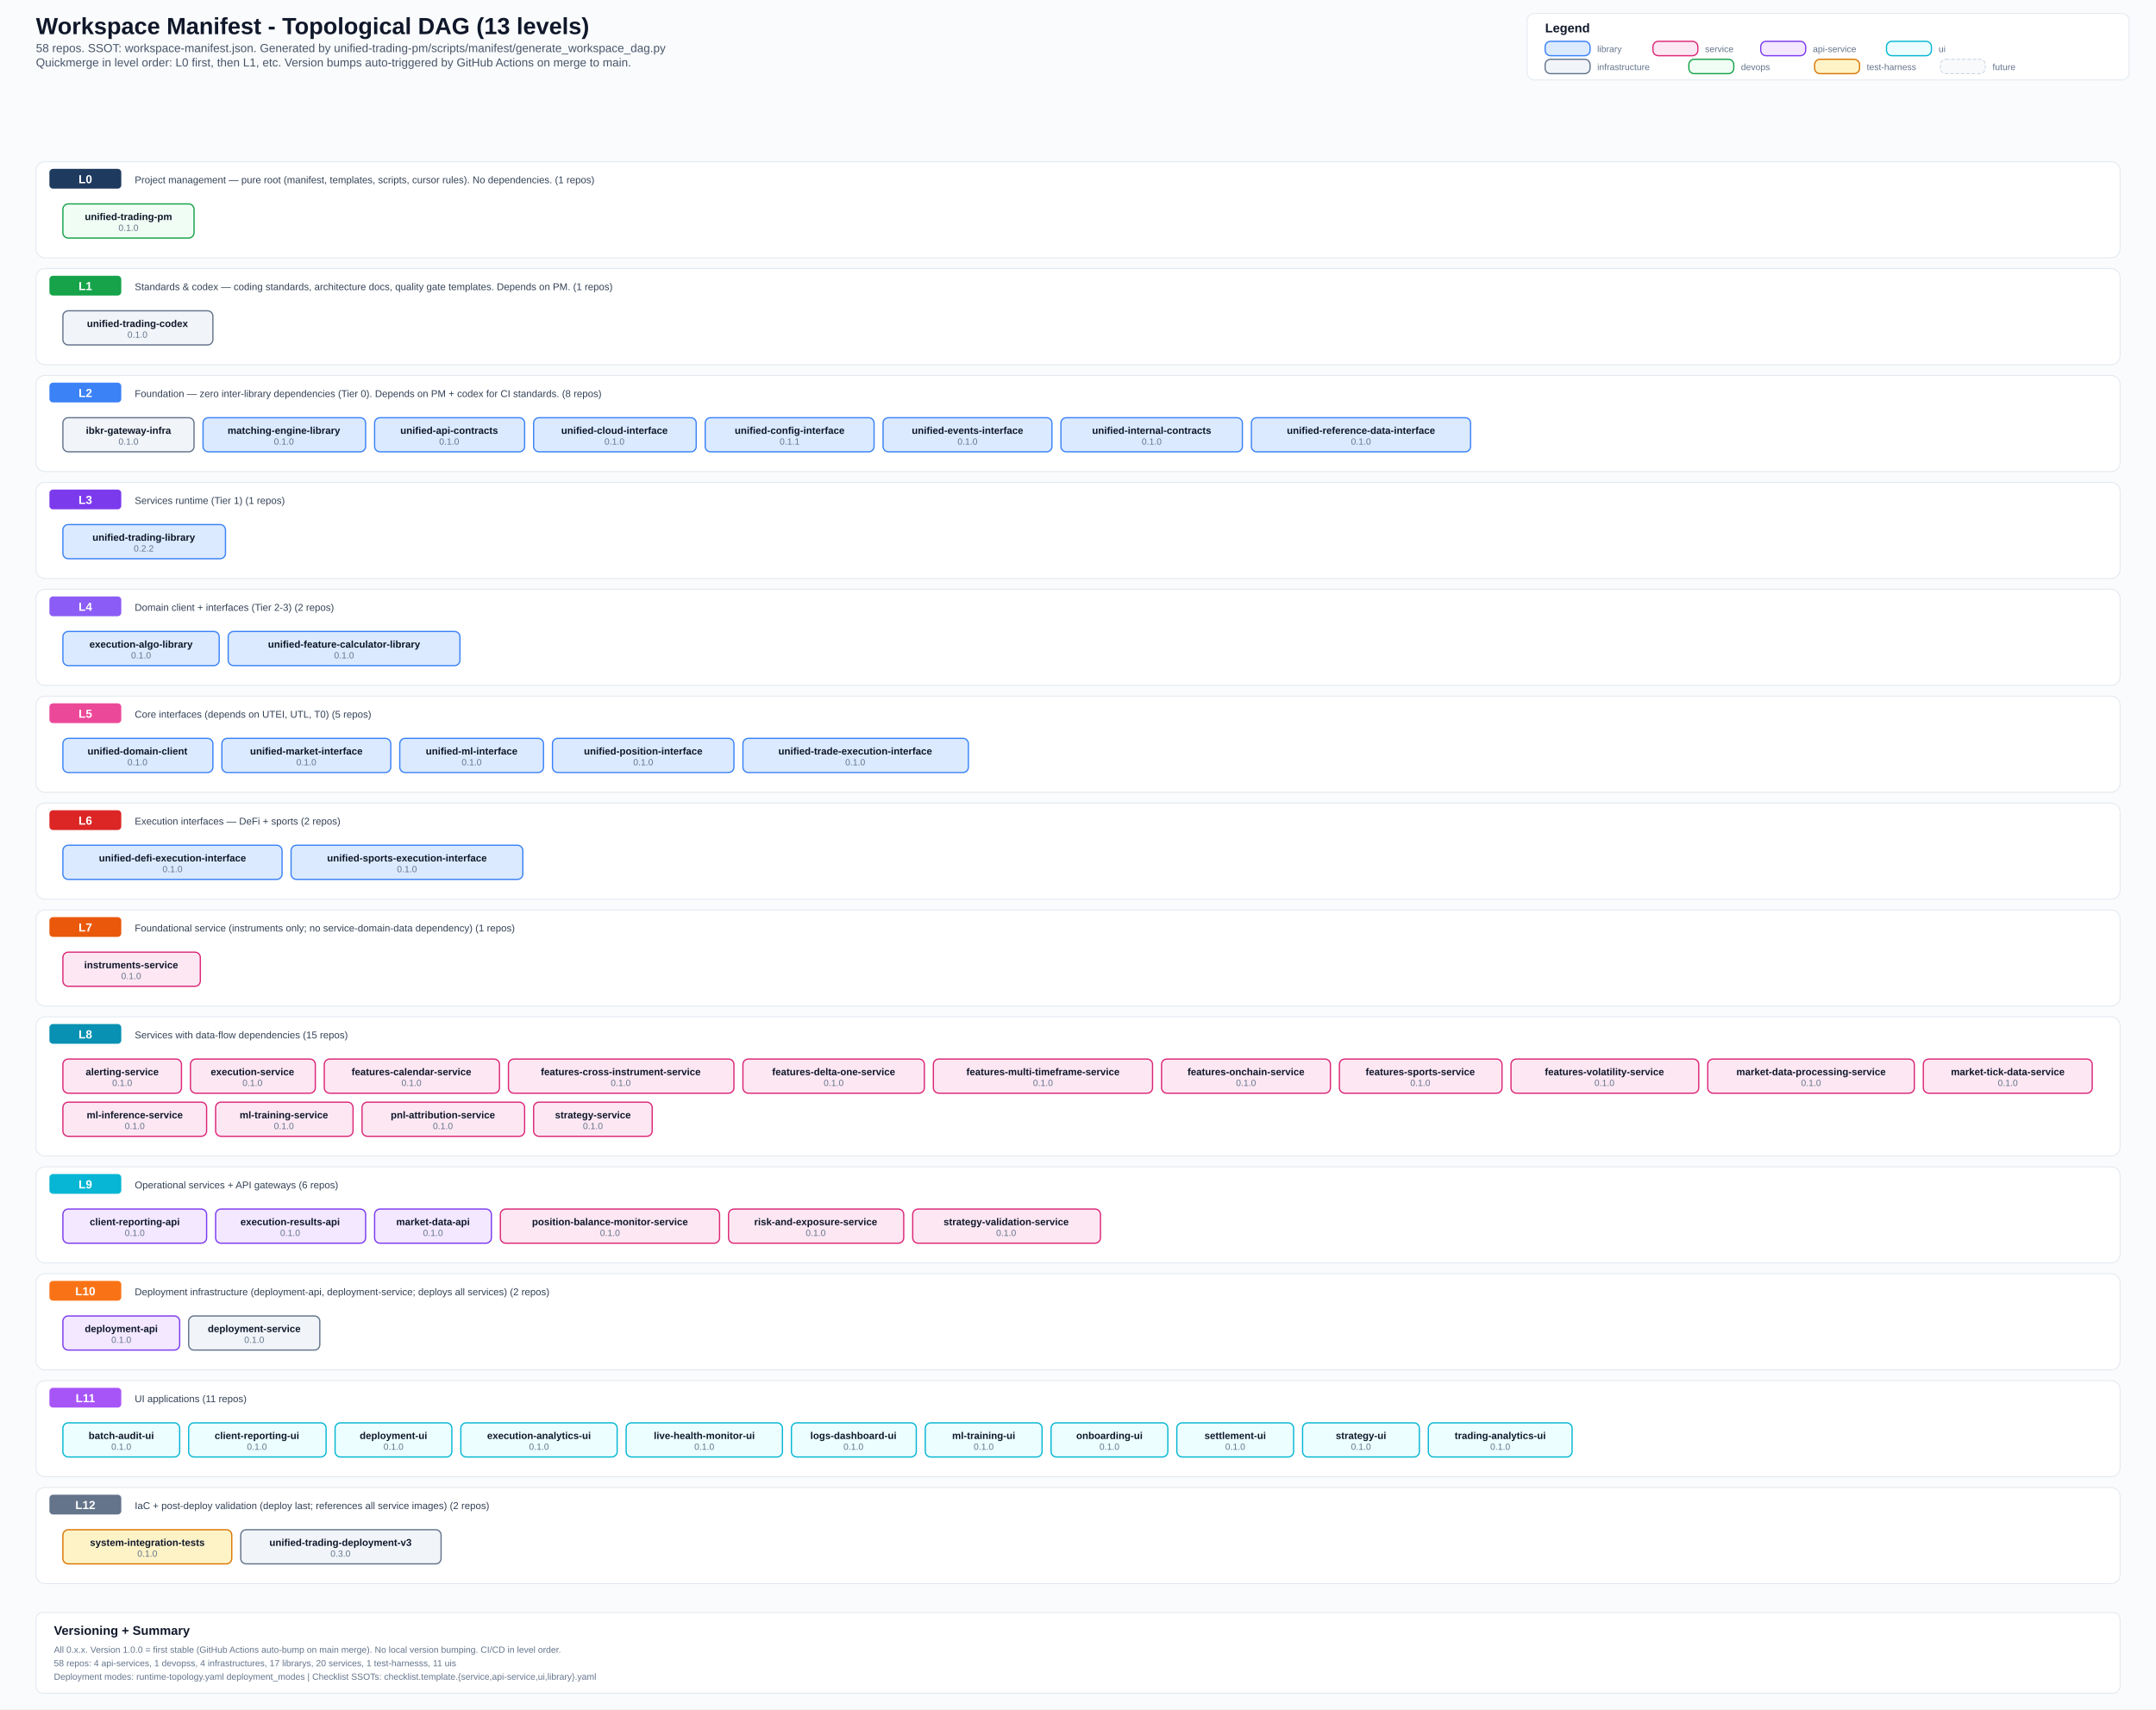
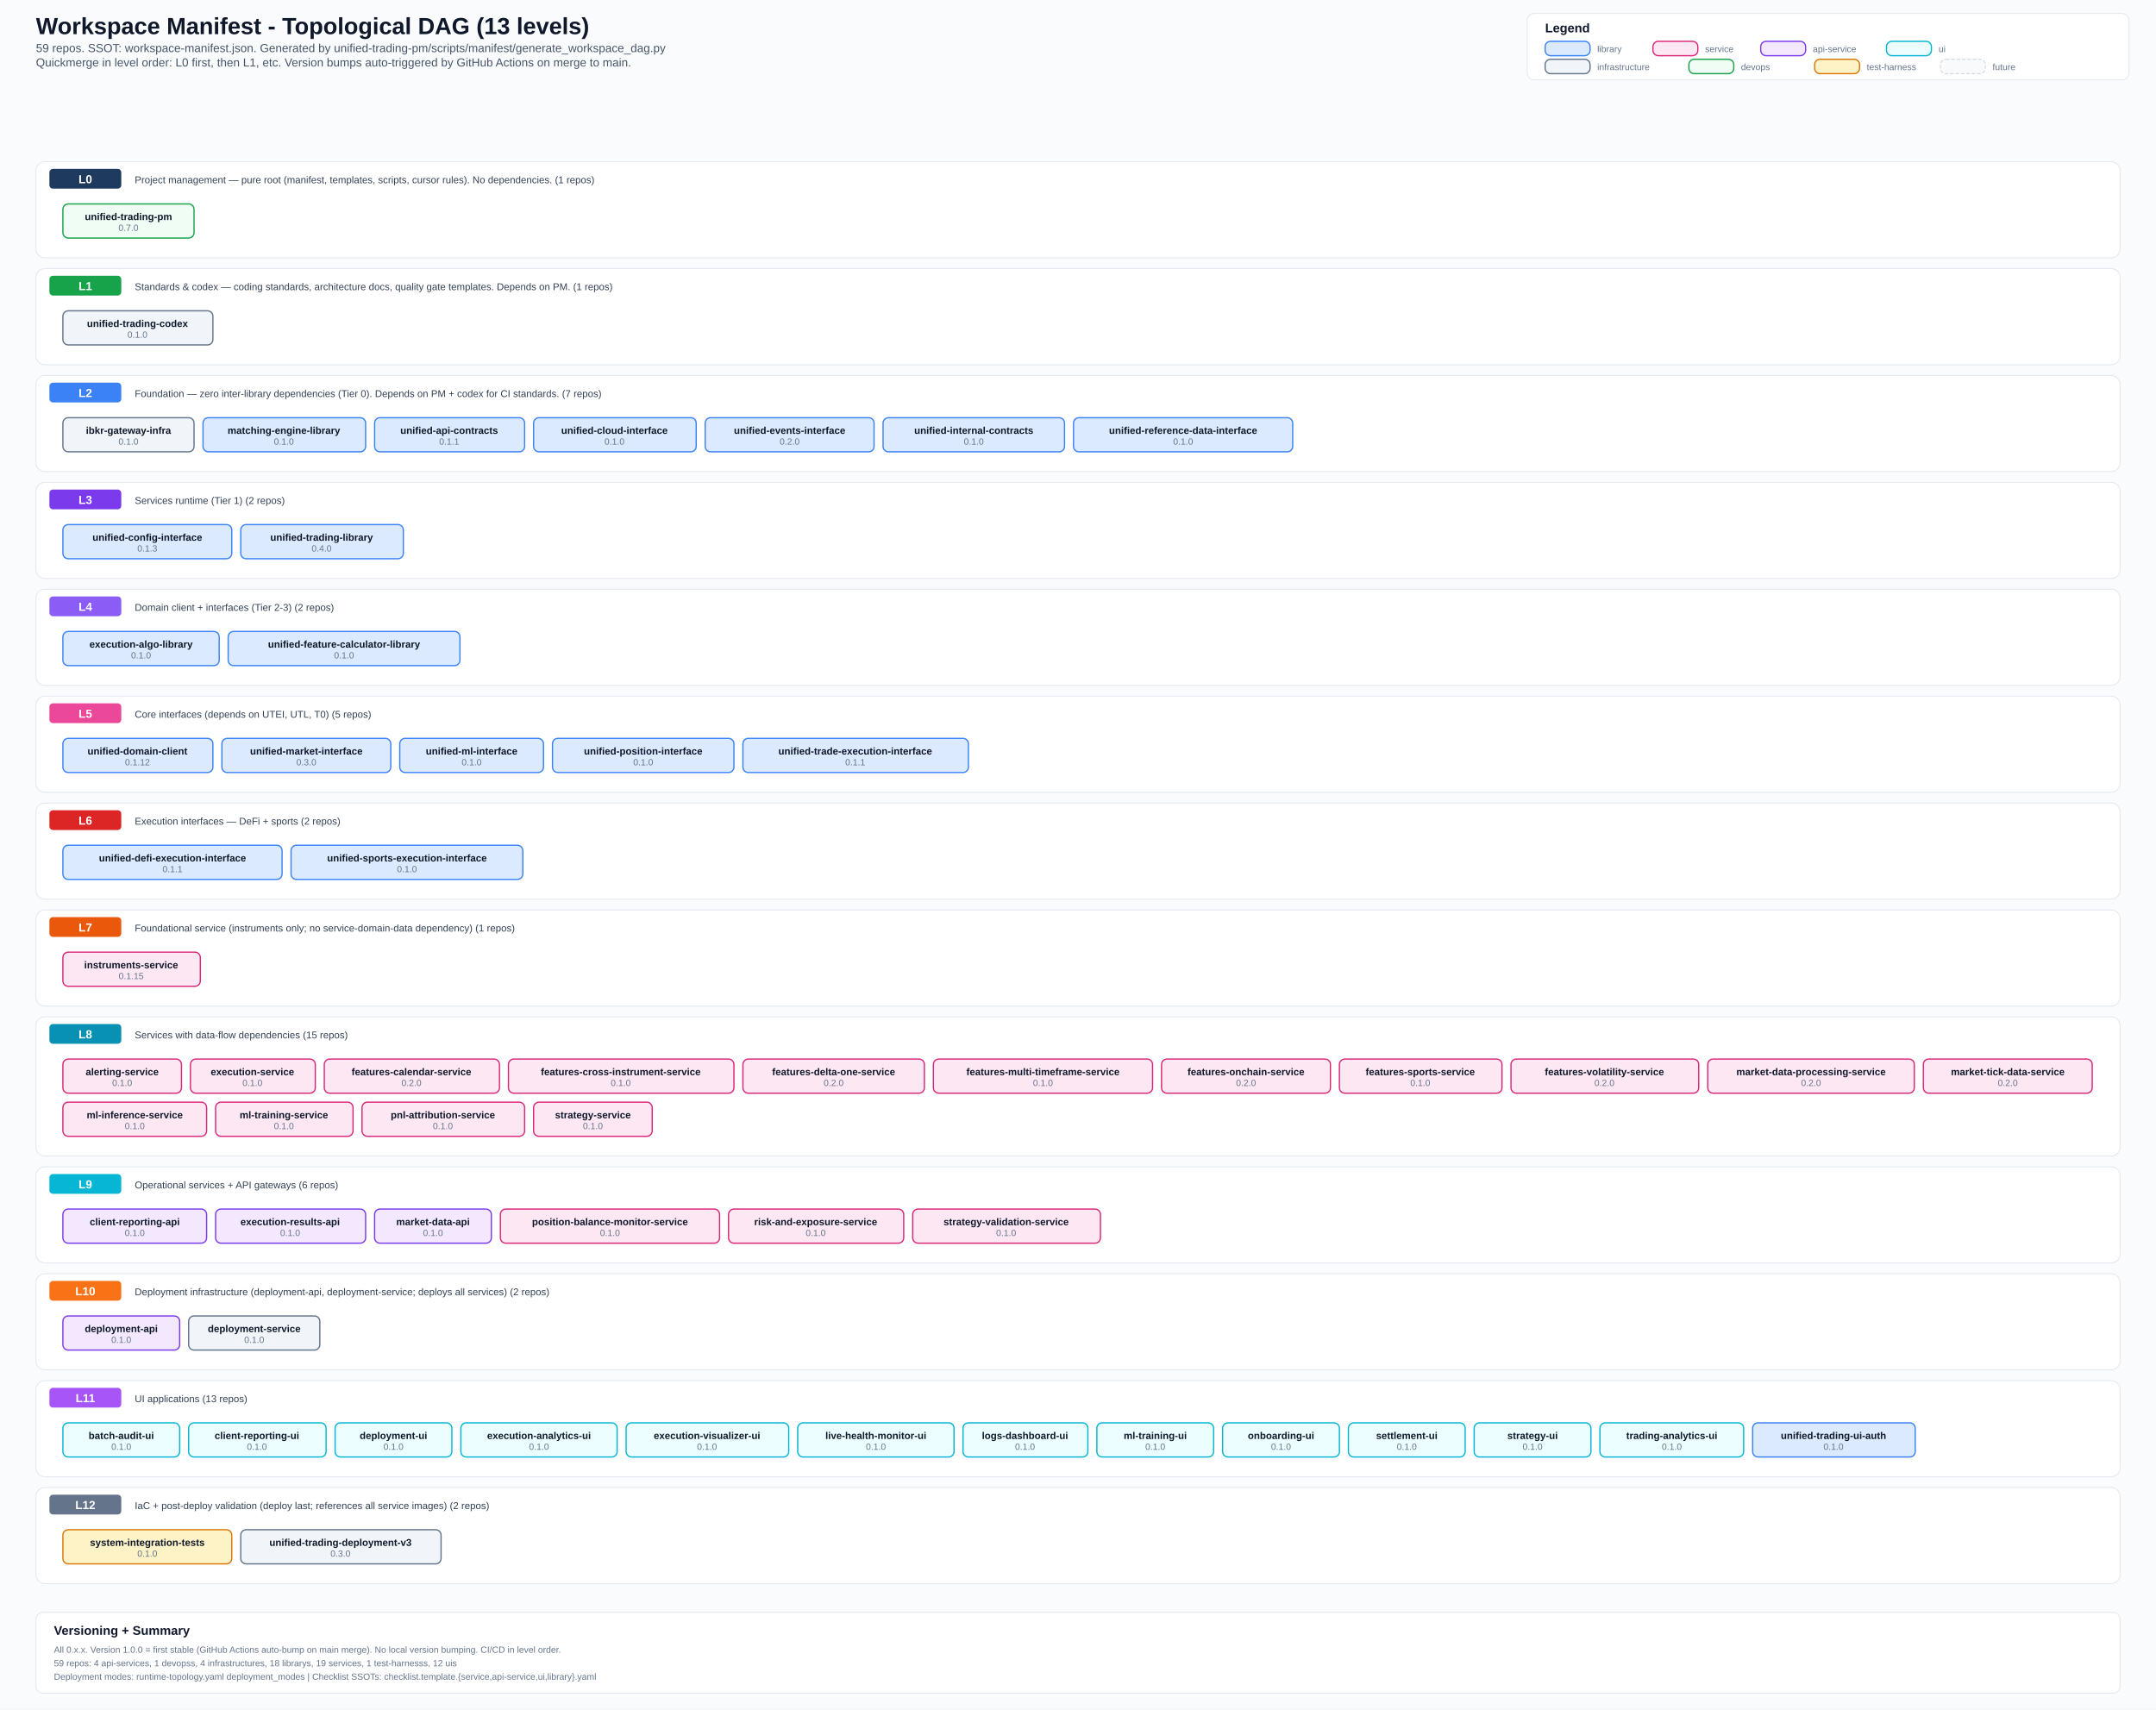
<svg xmlns="http://www.w3.org/2000/svg" width="2400" height="1903" viewBox="0 0 2400 1903">
  <defs>
    <style>
      .bg { fill: #fafbfc; }
      .title { font: 700 26px Arial, sans-serif; fill: #0f172a; }
      .subtitle { font: 500 13px Arial, sans-serif; fill: #475569; }
      .section { font: 700 14px Arial, sans-serif; fill: #0f172a; }
      .level-label { font: 700 13px Arial, sans-serif; fill: #ffffff; }
      .label { font: 600 11px Arial, sans-serif; fill: #0f172a; }
      .ver { font: 500 10px Arial, sans-serif; fill: #64748b; }
      .small { font: 500 10px Arial, sans-serif; fill: #64748b; }
      .desc { font: 500 11px Arial, sans-serif; fill: #334155; }
      .lib { fill: #dbeafe; stroke: #3b82f6; stroke-width: 1.4; rx: 6; }
      .svc { fill: #fce7f3; stroke: #db2777; stroke-width: 1.4; rx: 6; }
      .api { fill: #f3e8ff; stroke: #7c3aed; stroke-width: 1.4; rx: 6; }
      .ui-box { fill: #ecfeff; stroke: #06b6d4; stroke-width: 1.4; rx: 6; }
      .infra { fill: #f1f5f9; stroke: #64748b; stroke-width: 1.4; rx: 6; }
      .devops { fill: #f0fdf4; stroke: #16a34a; stroke-width: 1.4; rx: 6; }
      .test { fill: #fef3c7; stroke: #d97706; stroke-width: 1.4; rx: 6; }
      .future { fill: #f8fafc; stroke: #cbd5e1; stroke-width: 1; rx: 6; stroke-dasharray: 4 2; }
      .level-bg { fill: #ffffff; stroke: #e2e8f0; stroke-width: 1; rx: 10; }
      .level-badge { rx: 4; }
      .legend-box { fill: #ffffff; stroke: #e2e8f0; stroke-width: 1; rx: 8; }
  </style>
  </defs>
  <rect class="bg" x="0" y="0" width="2400" height="1903" />
  <text x="40" y="38" class="title">Workspace Manifest - Topological DAG (13 levels)</text>
-   <text x="40" y="58" class="subtitle">58 repos. SSOT: workspace-manifest.json. Generated by unified-trading-pm/scripts/manifest/generate_workspace_dag.py</text>
+   <text x="40" y="58" class="subtitle">59 repos. SSOT: workspace-manifest.json. Generated by unified-trading-pm/scripts/manifest/generate_workspace_dag.py</text>
  <text x="40" y="74" class="subtitle">Quickmerge in level order: L0 first, then L1, etc. Version bumps auto-triggered by GitHub Actions on merge to main.</text>
  <rect x="1700" y="15" width="670" height="74" class="legend-box" />
  <text x="1720" y="36" class="section">Legend</text>
  <rect x="1720" y="46" width="50" height="16" class="lib" />
  <text x="1778" y="58" class="small">library</text>
  <rect x="1840" y="46" width="50" height="16" class="svc" />
  <text x="1898" y="58" class="small">service</text>
  <rect x="1960" y="46" width="50" height="16" class="api" />
  <text x="2018" y="58" class="small">api-service</text>
  <rect x="2100" y="46" width="50" height="16" class="ui-box" />
  <text x="2158" y="58" class="small">ui</text>
  <rect x="1720" y="66" width="50" height="16" class="infra" />
  <text x="1778" y="78" class="small">infrastructure</text>
  <rect x="1880" y="66" width="50" height="16" class="devops" />
  <text x="1938" y="78" class="small">devops</text>
  <rect x="2020" y="66" width="50" height="16" class="test" />
  <text x="2078" y="78" class="small">test-harness</text>
  <rect x="2160" y="66" width="50" height="16" class="future" />
  <text x="2218" y="78" class="small">future</text>
  <rect x="40" y="180" width="2320" height="107" class="level-bg" />
  <rect x="55" y="188" width="80" height="22" fill="#1e3a5f" class="level-badge" />
  <text x="95" y="204" text-anchor="middle" class="level-label">L0</text>
  <text x="150" y="204" class="desc">Project management — pure root (manifest, templates, scripts, cursor rules). No dependencies. (1 repos)</text>
  <rect x="70" y="227" width="146" height="38" class="devops" />
  <text x="143" y="245" text-anchor="middle" class="label">unified-trading-pm</text>
-   <text x="143" y="257" text-anchor="middle" class="ver">0.1.0</text>
+   <text x="143" y="257" text-anchor="middle" class="ver">0.7.0</text>
  <rect x="40" y="299" width="2320" height="107" class="level-bg" />
  <rect x="55" y="307" width="80" height="22" fill="#16a34a" class="level-badge" />
  <text x="95" y="323" text-anchor="middle" class="level-label">L1</text>
  <text x="150" y="323" class="desc">Standards &amp; codex — coding standards, architecture docs, quality gate templates. Depends on PM. (1 repos)</text>
  <rect x="70" y="346" width="167" height="38" class="infra" />
  <text x="153" y="364" text-anchor="middle" class="label">unified-trading-codex</text>
  <text x="153" y="376" text-anchor="middle" class="ver">0.1.0</text>
  <rect x="40" y="418" width="2320" height="107" class="level-bg" />
  <rect x="55" y="426" width="80" height="22" fill="#3b82f6" class="level-badge" />
  <text x="95" y="442" text-anchor="middle" class="level-label">L2</text>
-   <text x="150" y="442" class="desc">Foundation — zero inter-library dependencies (Tier 0). Depends on PM + codex for CI standards. (8 repos)</text>
+   <text x="150" y="442" class="desc">Foundation — zero inter-library dependencies (Tier 0). Depends on PM + codex for CI standards. (7 repos)</text>
  <rect x="70" y="465" width="146" height="38" class="infra" />
  <text x="143" y="483" text-anchor="middle" class="label">ibkr-gateway-infra</text>
  <text x="143" y="495" text-anchor="middle" class="ver">0.1.0</text>
  <rect x="226" y="465" width="181" height="38" class="lib" />
  <text x="316" y="483" text-anchor="middle" class="label">matching-engine-library</text>
  <text x="316" y="495" text-anchor="middle" class="ver">0.1.0</text>
  <rect x="417" y="465" width="167" height="38" class="lib" />
  <text x="500" y="483" text-anchor="middle" class="label">unified-api-contracts</text>
-   <text x="500" y="495" text-anchor="middle" class="ver">0.1.0</text>
+   <text x="500" y="495" text-anchor="middle" class="ver">0.1.1</text>
  <rect x="594" y="465" width="181" height="38" class="lib" />
  <text x="684" y="483" text-anchor="middle" class="label">unified-cloud-interface</text>
  <text x="684" y="495" text-anchor="middle" class="ver">0.1.0</text>
  <rect x="785" y="465" width="188" height="38" class="lib" />
-   <text x="879" y="483" text-anchor="middle" class="label">unified-config-interface</text>
-   <text x="879" y="495" text-anchor="middle" class="ver">0.1.1</text>
-   <rect x="983" y="465" width="188" height="38" class="lib" />
-   <text x="1077" y="483" text-anchor="middle" class="label">unified-events-interface</text>
-   <text x="1077" y="495" text-anchor="middle" class="ver">0.1.0</text>
-   <rect x="1181" y="465" width="202" height="38" class="lib" />
-   <text x="1282" y="483" text-anchor="middle" class="label">unified-internal-contracts</text>
-   <text x="1282" y="495" text-anchor="middle" class="ver">0.1.0</text>
-   <rect x="1393" y="465" width="244" height="38" class="lib" />
-   <text x="1515" y="483" text-anchor="middle" class="label">unified-reference-data-interface</text>
-   <text x="1515" y="495" text-anchor="middle" class="ver">0.1.0</text>
+   <text x="879" y="483" text-anchor="middle" class="label">unified-events-interface</text>
+   <text x="879" y="495" text-anchor="middle" class="ver">0.2.0</text>
+   <rect x="983" y="465" width="202" height="38" class="lib" />
+   <text x="1084" y="483" text-anchor="middle" class="label">unified-internal-contracts</text>
+   <text x="1084" y="495" text-anchor="middle" class="ver">0.1.0</text>
+   <rect x="1195" y="465" width="244" height="38" class="lib" />
+   <text x="1317" y="483" text-anchor="middle" class="label">unified-reference-data-interface</text>
+   <text x="1317" y="495" text-anchor="middle" class="ver">0.1.0</text>
  <rect x="40" y="537" width="2320" height="107" class="level-bg" />
  <rect x="55" y="545" width="80" height="22" fill="#7c3aed" class="level-badge" />
  <text x="95" y="561" text-anchor="middle" class="level-label">L3</text>
-   <text x="150" y="561" class="desc">Services runtime (Tier 1) (1 repos)</text>
-   <rect x="70" y="584" width="181" height="38" class="lib" />
-   <text x="160" y="602" text-anchor="middle" class="label">unified-trading-library</text>
-   <text x="160" y="614" text-anchor="middle" class="ver">0.2.2</text>
+   <text x="150" y="561" class="desc">Services runtime (Tier 1) (2 repos)</text>
+   <rect x="70" y="584" width="188" height="38" class="lib" />
+   <text x="164" y="602" text-anchor="middle" class="label">unified-config-interface</text>
+   <text x="164" y="614" text-anchor="middle" class="ver">0.1.3</text>
+   <rect x="268" y="584" width="181" height="38" class="lib" />
+   <text x="358" y="602" text-anchor="middle" class="label">unified-trading-library</text>
+   <text x="358" y="614" text-anchor="middle" class="ver">0.4.0</text>
  <rect x="40" y="656" width="2320" height="107" class="level-bg" />
  <rect x="55" y="664" width="80" height="22" fill="#8b5cf6" class="level-badge" />
  <text x="95" y="680" text-anchor="middle" class="level-label">L4</text>
  <text x="150" y="680" class="desc">Domain client + interfaces (Tier 2-3) (2 repos)</text>
  <rect x="70" y="703" width="174" height="38" class="lib" />
  <text x="157" y="721" text-anchor="middle" class="label">execution-algo-library</text>
  <text x="157" y="733" text-anchor="middle" class="ver">0.1.0</text>
  <rect x="254" y="703" width="258" height="38" class="lib" />
  <text x="383" y="721" text-anchor="middle" class="label">unified-feature-calculator-library</text>
  <text x="383" y="733" text-anchor="middle" class="ver">0.1.0</text>
  <rect x="40" y="775" width="2320" height="107" class="level-bg" />
  <rect x="55" y="783" width="80" height="22" fill="#ec4899" class="level-badge" />
  <text x="95" y="799" text-anchor="middle" class="level-label">L5</text>
  <text x="150" y="799" class="desc">Core interfaces (depends on UTEI, UTL, T0) (5 repos)</text>
  <rect x="70" y="822" width="167" height="38" class="lib" />
  <text x="153" y="840" text-anchor="middle" class="label">unified-domain-client</text>
-   <text x="153" y="852" text-anchor="middle" class="ver">0.1.0</text>
+   <text x="153" y="852" text-anchor="middle" class="ver">0.1.12</text>
  <rect x="247" y="822" width="188" height="38" class="lib" />
  <text x="341" y="840" text-anchor="middle" class="label">unified-market-interface</text>
-   <text x="341" y="852" text-anchor="middle" class="ver">0.1.0</text>
+   <text x="341" y="852" text-anchor="middle" class="ver">0.3.0</text>
  <rect x="445" y="822" width="160" height="38" class="lib" />
  <text x="525" y="840" text-anchor="middle" class="label">unified-ml-interface</text>
  <text x="525" y="852" text-anchor="middle" class="ver">0.1.0</text>
  <rect x="615" y="822" width="202" height="38" class="lib" />
  <text x="716" y="840" text-anchor="middle" class="label">unified-position-interface</text>
  <text x="716" y="852" text-anchor="middle" class="ver">0.1.0</text>
  <rect x="827" y="822" width="251" height="38" class="lib" />
  <text x="952" y="840" text-anchor="middle" class="label">unified-trade-execution-interface</text>
-   <text x="952" y="852" text-anchor="middle" class="ver">0.1.0</text>
+   <text x="952" y="852" text-anchor="middle" class="ver">0.1.1</text>
  <rect x="40" y="894" width="2320" height="107" class="level-bg" />
  <rect x="55" y="902" width="80" height="22" fill="#dc2626" class="level-badge" />
  <text x="95" y="918" text-anchor="middle" class="level-label">L6</text>
  <text x="150" y="918" class="desc">Execution interfaces — DeFi + sports (2 repos)</text>
  <rect x="70" y="941" width="244" height="38" class="lib" />
  <text x="192" y="959" text-anchor="middle" class="label">unified-defi-execution-interface</text>
-   <text x="192" y="971" text-anchor="middle" class="ver">0.1.0</text>
+   <text x="192" y="971" text-anchor="middle" class="ver">0.1.1</text>
  <rect x="324" y="941" width="258" height="38" class="lib" />
  <text x="453" y="959" text-anchor="middle" class="label">unified-sports-execution-interface</text>
  <text x="453" y="971" text-anchor="middle" class="ver">0.1.0</text>
  <rect x="40" y="1013" width="2320" height="107" class="level-bg" />
  <rect x="55" y="1021" width="80" height="22" fill="#ea580c" class="level-badge" />
  <text x="95" y="1037" text-anchor="middle" class="level-label">L7</text>
  <text x="150" y="1037" class="desc">Foundational service (instruments only; no service-domain-data dependency) (1 repos)</text>
  <rect x="70" y="1060" width="153" height="38" class="svc" />
  <text x="146" y="1078" text-anchor="middle" class="label">instruments-service</text>
-   <text x="146" y="1090" text-anchor="middle" class="ver">0.1.0</text>
+   <text x="146" y="1090" text-anchor="middle" class="ver">0.1.15</text>
  <rect x="40" y="1132" width="2320" height="155" class="level-bg" />
  <rect x="55" y="1140" width="80" height="22" fill="#0891b2" class="level-badge" />
  <text x="95" y="1156" text-anchor="middle" class="level-label">L8</text>
  <text x="150" y="1156" class="desc">Services with data-flow dependencies (15 repos)</text>
  <rect x="70" y="1179" width="132" height="38" class="svc" />
  <text x="136" y="1197" text-anchor="middle" class="label">alerting-service</text>
  <text x="136" y="1209" text-anchor="middle" class="ver">0.1.0</text>
  <rect x="212" y="1179" width="139" height="38" class="svc" />
  <text x="281" y="1197" text-anchor="middle" class="label">execution-service</text>
  <text x="281" y="1209" text-anchor="middle" class="ver">0.1.0</text>
  <rect x="361" y="1179" width="195" height="38" class="svc" />
  <text x="458" y="1197" text-anchor="middle" class="label">features-calendar-service</text>
-   <text x="458" y="1209" text-anchor="middle" class="ver">0.1.0</text>
+   <text x="458" y="1209" text-anchor="middle" class="ver">0.2.0</text>
  <rect x="566" y="1179" width="251" height="38" class="svc" />
  <text x="691" y="1197" text-anchor="middle" class="label">features-cross-instrument-service</text>
  <text x="691" y="1209" text-anchor="middle" class="ver">0.1.0</text>
  <rect x="827" y="1179" width="202" height="38" class="svc" />
  <text x="928" y="1197" text-anchor="middle" class="label">features-delta-one-service</text>
-   <text x="928" y="1209" text-anchor="middle" class="ver">0.1.0</text>
+   <text x="928" y="1209" text-anchor="middle" class="ver">0.2.0</text>
  <rect x="1039" y="1179" width="244" height="38" class="svc" />
  <text x="1161" y="1197" text-anchor="middle" class="label">features-multi-timeframe-service</text>
  <text x="1161" y="1209" text-anchor="middle" class="ver">0.1.0</text>
  <rect x="1293" y="1179" width="188" height="38" class="svc" />
  <text x="1387" y="1197" text-anchor="middle" class="label">features-onchain-service</text>
-   <text x="1387" y="1209" text-anchor="middle" class="ver">0.1.0</text>
+   <text x="1387" y="1209" text-anchor="middle" class="ver">0.2.0</text>
  <rect x="1491" y="1179" width="181" height="38" class="svc" />
  <text x="1581" y="1197" text-anchor="middle" class="label">features-sports-service</text>
  <text x="1581" y="1209" text-anchor="middle" class="ver">0.1.0</text>
  <rect x="1682" y="1179" width="209" height="38" class="svc" />
  <text x="1786" y="1197" text-anchor="middle" class="label">features-volatility-service</text>
-   <text x="1786" y="1209" text-anchor="middle" class="ver">0.1.0</text>
+   <text x="1786" y="1209" text-anchor="middle" class="ver">0.2.0</text>
  <rect x="1901" y="1179" width="230" height="38" class="svc" />
  <text x="2016" y="1197" text-anchor="middle" class="label">market-data-processing-service</text>
-   <text x="2016" y="1209" text-anchor="middle" class="ver">0.1.0</text>
+   <text x="2016" y="1209" text-anchor="middle" class="ver">0.2.0</text>
  <rect x="2141" y="1179" width="188" height="38" class="svc" />
  <text x="2235" y="1197" text-anchor="middle" class="label">market-tick-data-service</text>
-   <text x="2235" y="1209" text-anchor="middle" class="ver">0.1.0</text>
+   <text x="2235" y="1209" text-anchor="middle" class="ver">0.2.0</text>
  <rect x="70" y="1227" width="160" height="38" class="svc" />
  <text x="150" y="1245" text-anchor="middle" class="label">ml-inference-service</text>
  <text x="150" y="1257" text-anchor="middle" class="ver">0.1.0</text>
  <rect x="240" y="1227" width="153" height="38" class="svc" />
  <text x="316" y="1245" text-anchor="middle" class="label">ml-training-service</text>
  <text x="316" y="1257" text-anchor="middle" class="ver">0.1.0</text>
  <rect x="403" y="1227" width="181" height="38" class="svc" />
  <text x="493" y="1245" text-anchor="middle" class="label">pnl-attribution-service</text>
  <text x="493" y="1257" text-anchor="middle" class="ver">0.1.0</text>
  <rect x="594" y="1227" width="132" height="38" class="svc" />
  <text x="660" y="1245" text-anchor="middle" class="label">strategy-service</text>
  <text x="660" y="1257" text-anchor="middle" class="ver">0.1.0</text>
  <rect x="40" y="1299" width="2320" height="107" class="level-bg" />
  <rect x="55" y="1307" width="80" height="22" fill="#06b6d4" class="level-badge" />
  <text x="95" y="1323" text-anchor="middle" class="level-label">L9</text>
  <text x="150" y="1323" class="desc">Operational services + API gateways (6 repos)</text>
  <rect x="70" y="1346" width="160" height="38" class="api" />
  <text x="150" y="1364" text-anchor="middle" class="label">client-reporting-api</text>
  <text x="150" y="1376" text-anchor="middle" class="ver">0.1.0</text>
  <rect x="240" y="1346" width="167" height="38" class="api" />
  <text x="323" y="1364" text-anchor="middle" class="label">execution-results-api</text>
  <text x="323" y="1376" text-anchor="middle" class="ver">0.1.0</text>
  <rect x="417" y="1346" width="130" height="38" class="api" />
  <text x="482" y="1364" text-anchor="middle" class="label">market-data-api</text>
  <text x="482" y="1376" text-anchor="middle" class="ver">0.1.0</text>
  <rect x="557" y="1346" width="244" height="38" class="svc" />
  <text x="679" y="1364" text-anchor="middle" class="label">position-balance-monitor-service</text>
  <text x="679" y="1376" text-anchor="middle" class="ver">0.1.0</text>
  <rect x="811" y="1346" width="195" height="38" class="svc" />
  <text x="908" y="1364" text-anchor="middle" class="label">risk-and-exposure-service</text>
  <text x="908" y="1376" text-anchor="middle" class="ver">0.1.0</text>
  <rect x="1016" y="1346" width="209" height="38" class="svc" />
  <text x="1120" y="1364" text-anchor="middle" class="label">strategy-validation-service</text>
  <text x="1120" y="1376" text-anchor="middle" class="ver">0.1.0</text>
  <rect x="40" y="1418" width="2320" height="107" class="level-bg" />
  <rect x="55" y="1426" width="80" height="22" fill="#f97316" class="level-badge" />
  <text x="95" y="1442" text-anchor="middle" class="level-label">L10</text>
  <text x="150" y="1442" class="desc">Deployment infrastructure (deployment-api, deployment-service; deploys all services) (2 repos)</text>
  <rect x="70" y="1465" width="130" height="38" class="api" />
  <text x="135" y="1483" text-anchor="middle" class="label">deployment-api</text>
  <text x="135" y="1495" text-anchor="middle" class="ver">0.1.0</text>
  <rect x="210" y="1465" width="146" height="38" class="infra" />
  <text x="283" y="1483" text-anchor="middle" class="label">deployment-service</text>
  <text x="283" y="1495" text-anchor="middle" class="ver">0.1.0</text>
  <rect x="40" y="1537" width="2320" height="107" class="level-bg" />
  <rect x="55" y="1545" width="80" height="22" fill="#a855f7" class="level-badge" />
  <text x="95" y="1561" text-anchor="middle" class="level-label">L11</text>
-   <text x="150" y="1561" class="desc">UI applications (11 repos)</text>
+   <text x="150" y="1561" class="desc">UI applications (13 repos)</text>
  <rect x="70" y="1584" width="130" height="38" class="ui-box" />
  <text x="135" y="1602" text-anchor="middle" class="label">batch-audit-ui</text>
  <text x="135" y="1614" text-anchor="middle" class="ver">0.1.0</text>
  <rect x="210" y="1584" width="153" height="38" class="ui-box" />
  <text x="286" y="1602" text-anchor="middle" class="label">client-reporting-ui</text>
  <text x="286" y="1614" text-anchor="middle" class="ver">0.1.0</text>
  <rect x="373" y="1584" width="130" height="38" class="ui-box" />
  <text x="438" y="1602" text-anchor="middle" class="label">deployment-ui</text>
  <text x="438" y="1614" text-anchor="middle" class="ver">0.1.0</text>
  <rect x="513" y="1584" width="174" height="38" class="ui-box" />
  <text x="600" y="1602" text-anchor="middle" class="label">execution-analytics-ui</text>
  <text x="600" y="1614" text-anchor="middle" class="ver">0.1.0</text>
-   <rect x="697" y="1584" width="174" height="38" class="ui-box" />
-   <text x="784" y="1602" text-anchor="middle" class="label">live-health-monitor-ui</text>
-   <text x="784" y="1614" text-anchor="middle" class="ver">0.1.0</text>
-   <rect x="881" y="1584" width="139" height="38" class="ui-box" />
-   <text x="950" y="1602" text-anchor="middle" class="label">logs-dashboard-ui</text>
-   <text x="950" y="1614" text-anchor="middle" class="ver">0.1.0</text>
-   <rect x="1030" y="1584" width="130" height="38" class="ui-box" />
-   <text x="1095" y="1602" text-anchor="middle" class="label">ml-training-ui</text>
-   <text x="1095" y="1614" text-anchor="middle" class="ver">0.1.0</text>
-   <rect x="1170" y="1584" width="130" height="38" class="ui-box" />
-   <text x="1235" y="1602" text-anchor="middle" class="label">onboarding-ui</text>
-   <text x="1235" y="1614" text-anchor="middle" class="ver">0.1.0</text>
-   <rect x="1310" y="1584" width="130" height="38" class="ui-box" />
-   <text x="1375" y="1602" text-anchor="middle" class="label">settlement-ui</text>
-   <text x="1375" y="1614" text-anchor="middle" class="ver">0.1.0</text>
-   <rect x="1450" y="1584" width="130" height="38" class="ui-box" />
-   <text x="1515" y="1602" text-anchor="middle" class="label">strategy-ui</text>
-   <text x="1515" y="1614" text-anchor="middle" class="ver">0.1.0</text>
-   <rect x="1590" y="1584" width="160" height="38" class="ui-box" />
-   <text x="1670" y="1602" text-anchor="middle" class="label">trading-analytics-ui</text>
-   <text x="1670" y="1614" text-anchor="middle" class="ver">0.1.0</text>
+   <rect x="697" y="1584" width="181" height="38" class="ui-box" />
+   <text x="787" y="1602" text-anchor="middle" class="label">execution-visualizer-ui</text>
+   <text x="787" y="1614" text-anchor="middle" class="ver">0.1.0</text>
+   <rect x="888" y="1584" width="174" height="38" class="ui-box" />
+   <text x="975" y="1602" text-anchor="middle" class="label">live-health-monitor-ui</text>
+   <text x="975" y="1614" text-anchor="middle" class="ver">0.1.0</text>
+   <rect x="1072" y="1584" width="139" height="38" class="ui-box" />
+   <text x="1141" y="1602" text-anchor="middle" class="label">logs-dashboard-ui</text>
+   <text x="1141" y="1614" text-anchor="middle" class="ver">0.1.0</text>
+   <rect x="1221" y="1584" width="130" height="38" class="ui-box" />
+   <text x="1286" y="1602" text-anchor="middle" class="label">ml-training-ui</text>
+   <text x="1286" y="1614" text-anchor="middle" class="ver">0.1.0</text>
+   <rect x="1361" y="1584" width="130" height="38" class="ui-box" />
+   <text x="1426" y="1602" text-anchor="middle" class="label">onboarding-ui</text>
+   <text x="1426" y="1614" text-anchor="middle" class="ver">0.1.0</text>
+   <rect x="1501" y="1584" width="130" height="38" class="ui-box" />
+   <text x="1566" y="1602" text-anchor="middle" class="label">settlement-ui</text>
+   <text x="1566" y="1614" text-anchor="middle" class="ver">0.1.0</text>
+   <rect x="1641" y="1584" width="130" height="38" class="ui-box" />
+   <text x="1706" y="1602" text-anchor="middle" class="label">strategy-ui</text>
+   <text x="1706" y="1614" text-anchor="middle" class="ver">0.1.0</text>
+   <rect x="1781" y="1584" width="160" height="38" class="ui-box" />
+   <text x="1861" y="1602" text-anchor="middle" class="label">trading-analytics-ui</text>
+   <text x="1861" y="1614" text-anchor="middle" class="ver">0.1.0</text>
+   <rect x="1951" y="1584" width="181" height="38" class="lib" />
+   <text x="2041" y="1602" text-anchor="middle" class="label">unified-trading-ui-auth</text>
+   <text x="2041" y="1614" text-anchor="middle" class="ver">0.1.0</text>
  <rect x="40" y="1656" width="2320" height="107" class="level-bg" />
  <rect x="55" y="1664" width="80" height="22" fill="#64748b" class="level-badge" />
  <text x="95" y="1680" text-anchor="middle" class="level-label">L12</text>
  <text x="150" y="1680" class="desc">IaC + post-deploy validation (deploy last; references all service images) (2 repos)</text>
  <rect x="70" y="1703" width="188" height="38" class="test" />
  <text x="164" y="1721" text-anchor="middle" class="label">system-integration-tests</text>
  <text x="164" y="1733" text-anchor="middle" class="ver">0.1.0</text>
  <rect x="268" y="1703" width="223" height="38" class="infra" />
  <text x="379" y="1721" text-anchor="middle" class="label">unified-trading-deployment-v3</text>
  <text x="379" y="1733" text-anchor="middle" class="ver">0.3.0</text>
  <rect x="40" y="1795" width="2320" height="90" fill="#ffffff" stroke="#e2e8f0" stroke-width="1" rx="8" />
  <text x="60" y="1820" class="section">Versioning + Summary</text>
  <text x="60" y="1840" class="small">All 0.x.x. Version 1.0.0 = first stable (GitHub Actions auto-bump on main merge). No local version bumping. CI/CD in level order.</text>
-   <text x="60" y="1855" class="small">58 repos: 4 api-services, 1 devopss, 4 infrastructures, 17 librarys, 20 services, 1 test-harnesss, 11 uis</text>
+   <text x="60" y="1855" class="small">59 repos: 4 api-services, 1 devopss, 4 infrastructures, 18 librarys, 19 services, 1 test-harnesss, 12 uis</text>
  <text x="60" y="1870" class="small">Deployment modes: runtime-topology.yaml deployment_modes | Checklist SSOTs: checklist.template.{service,api-service,ui,library}.yaml</text>
</svg>
